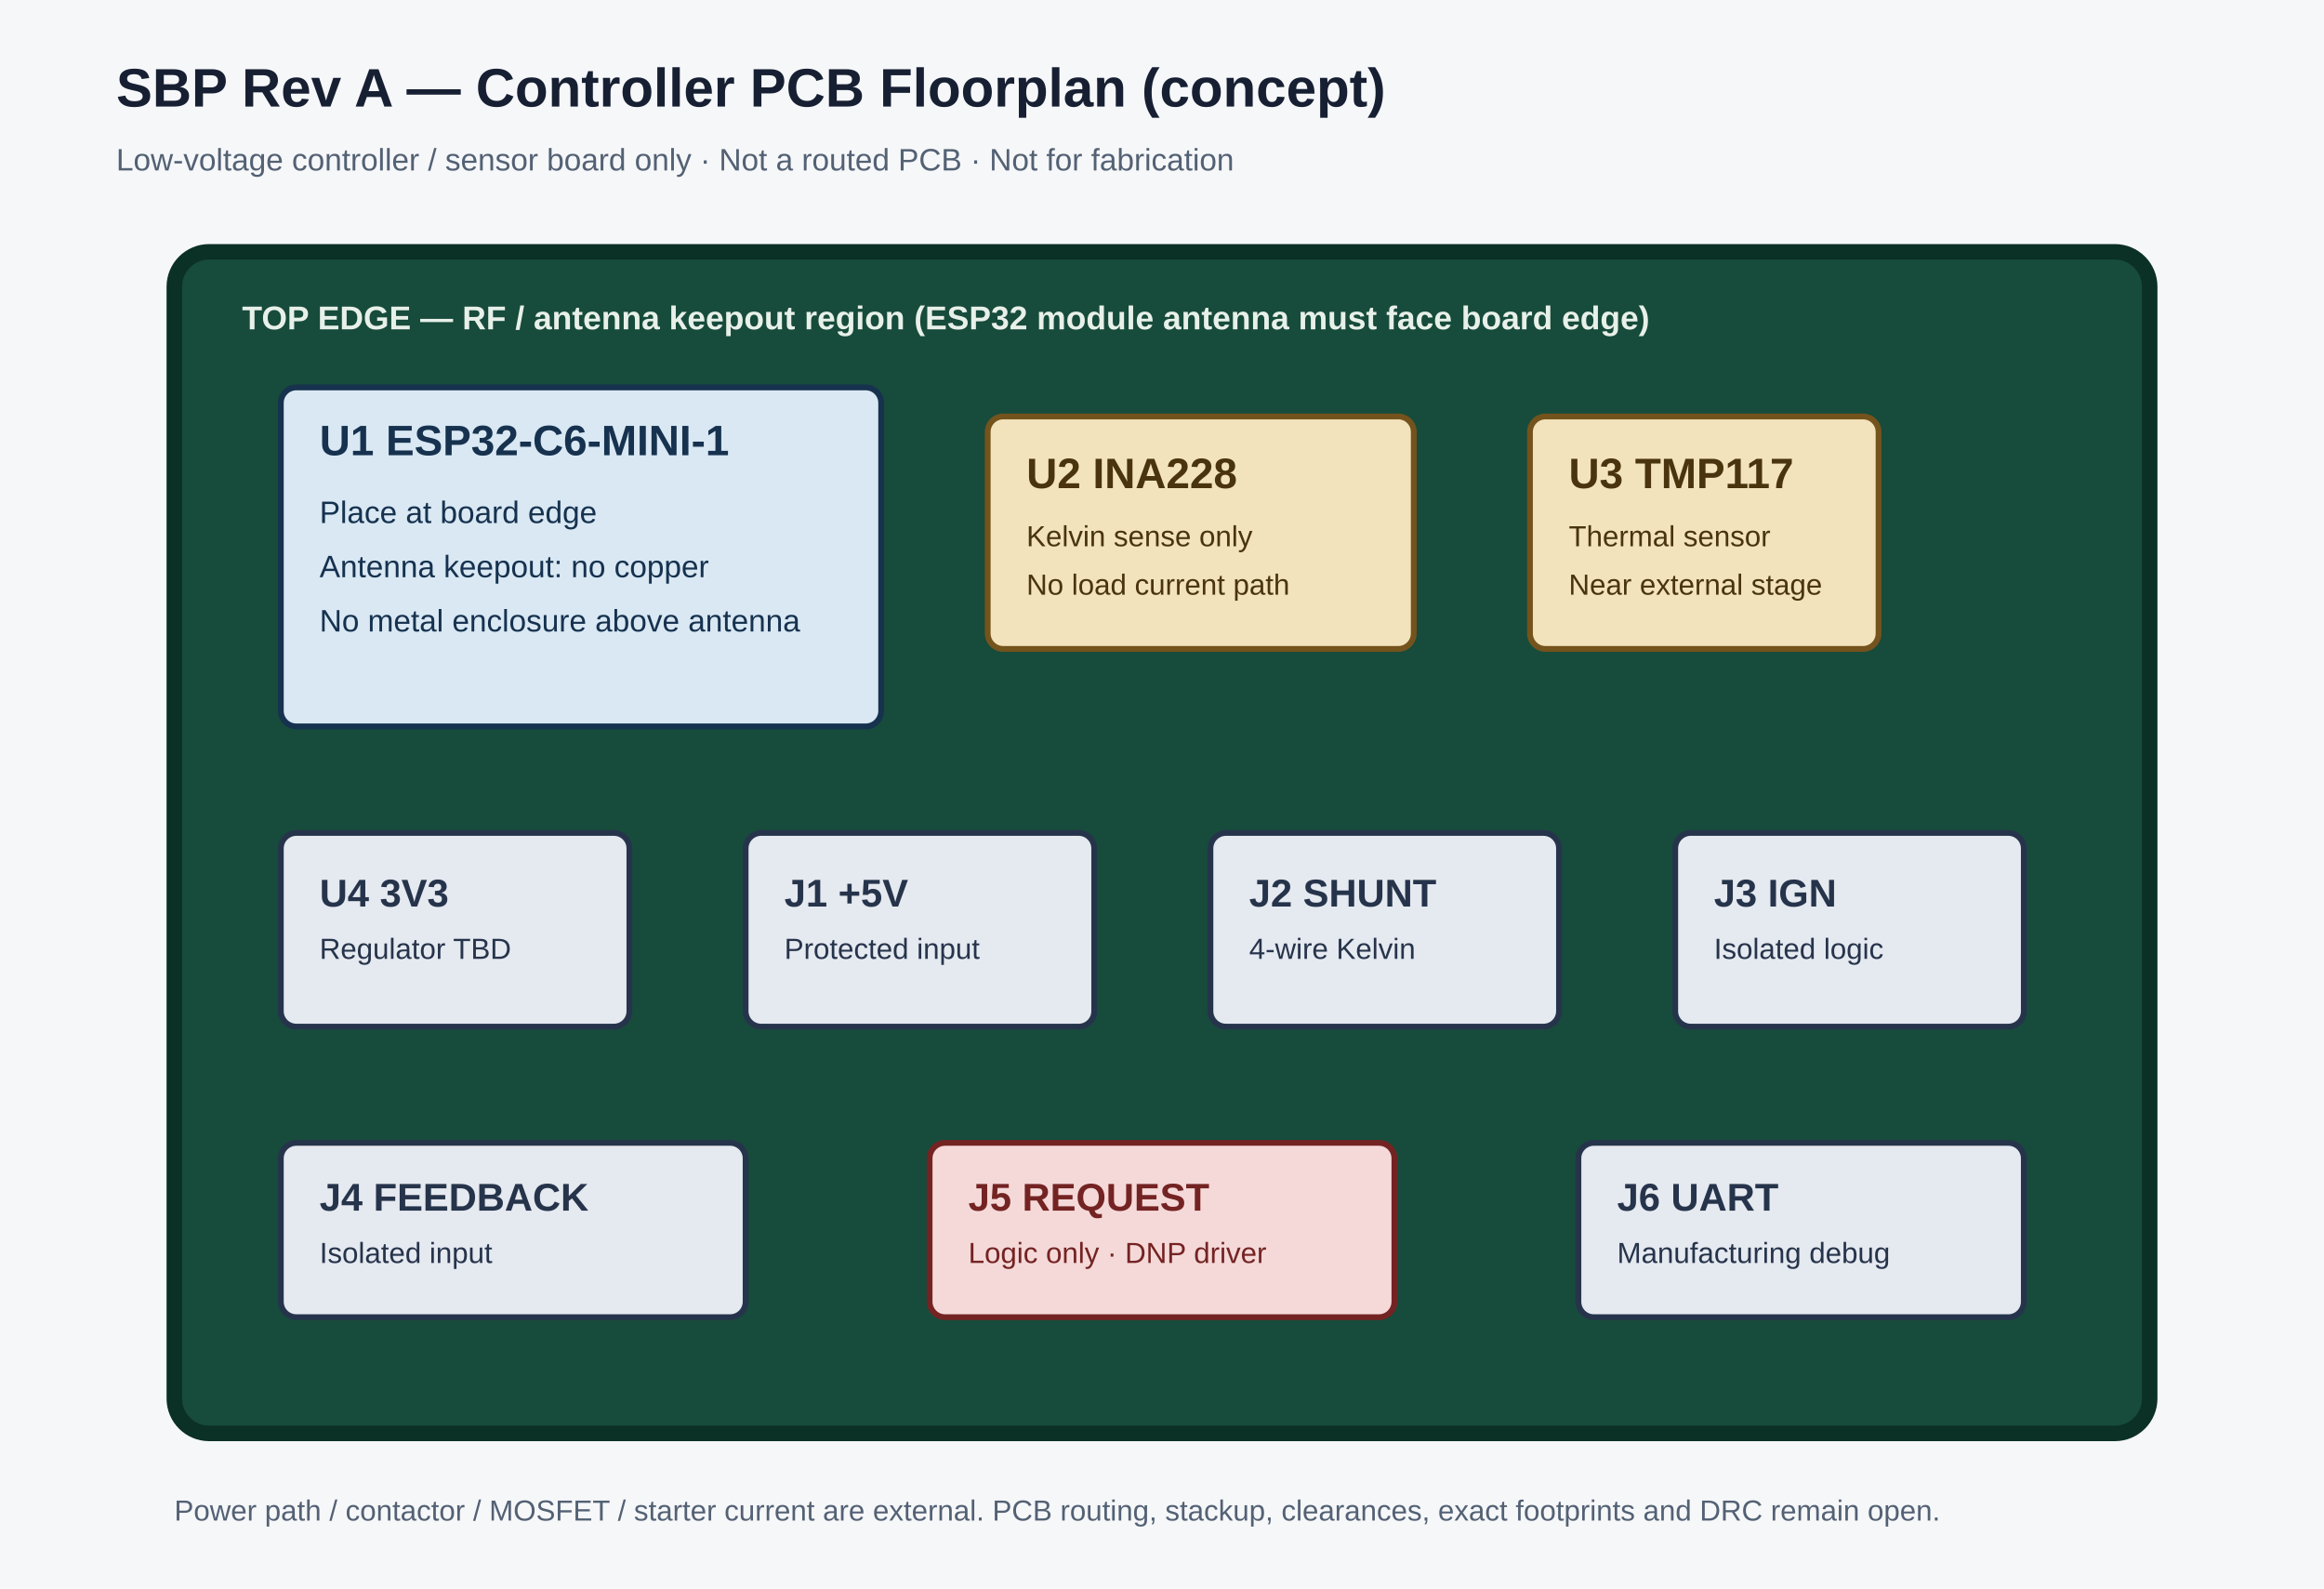
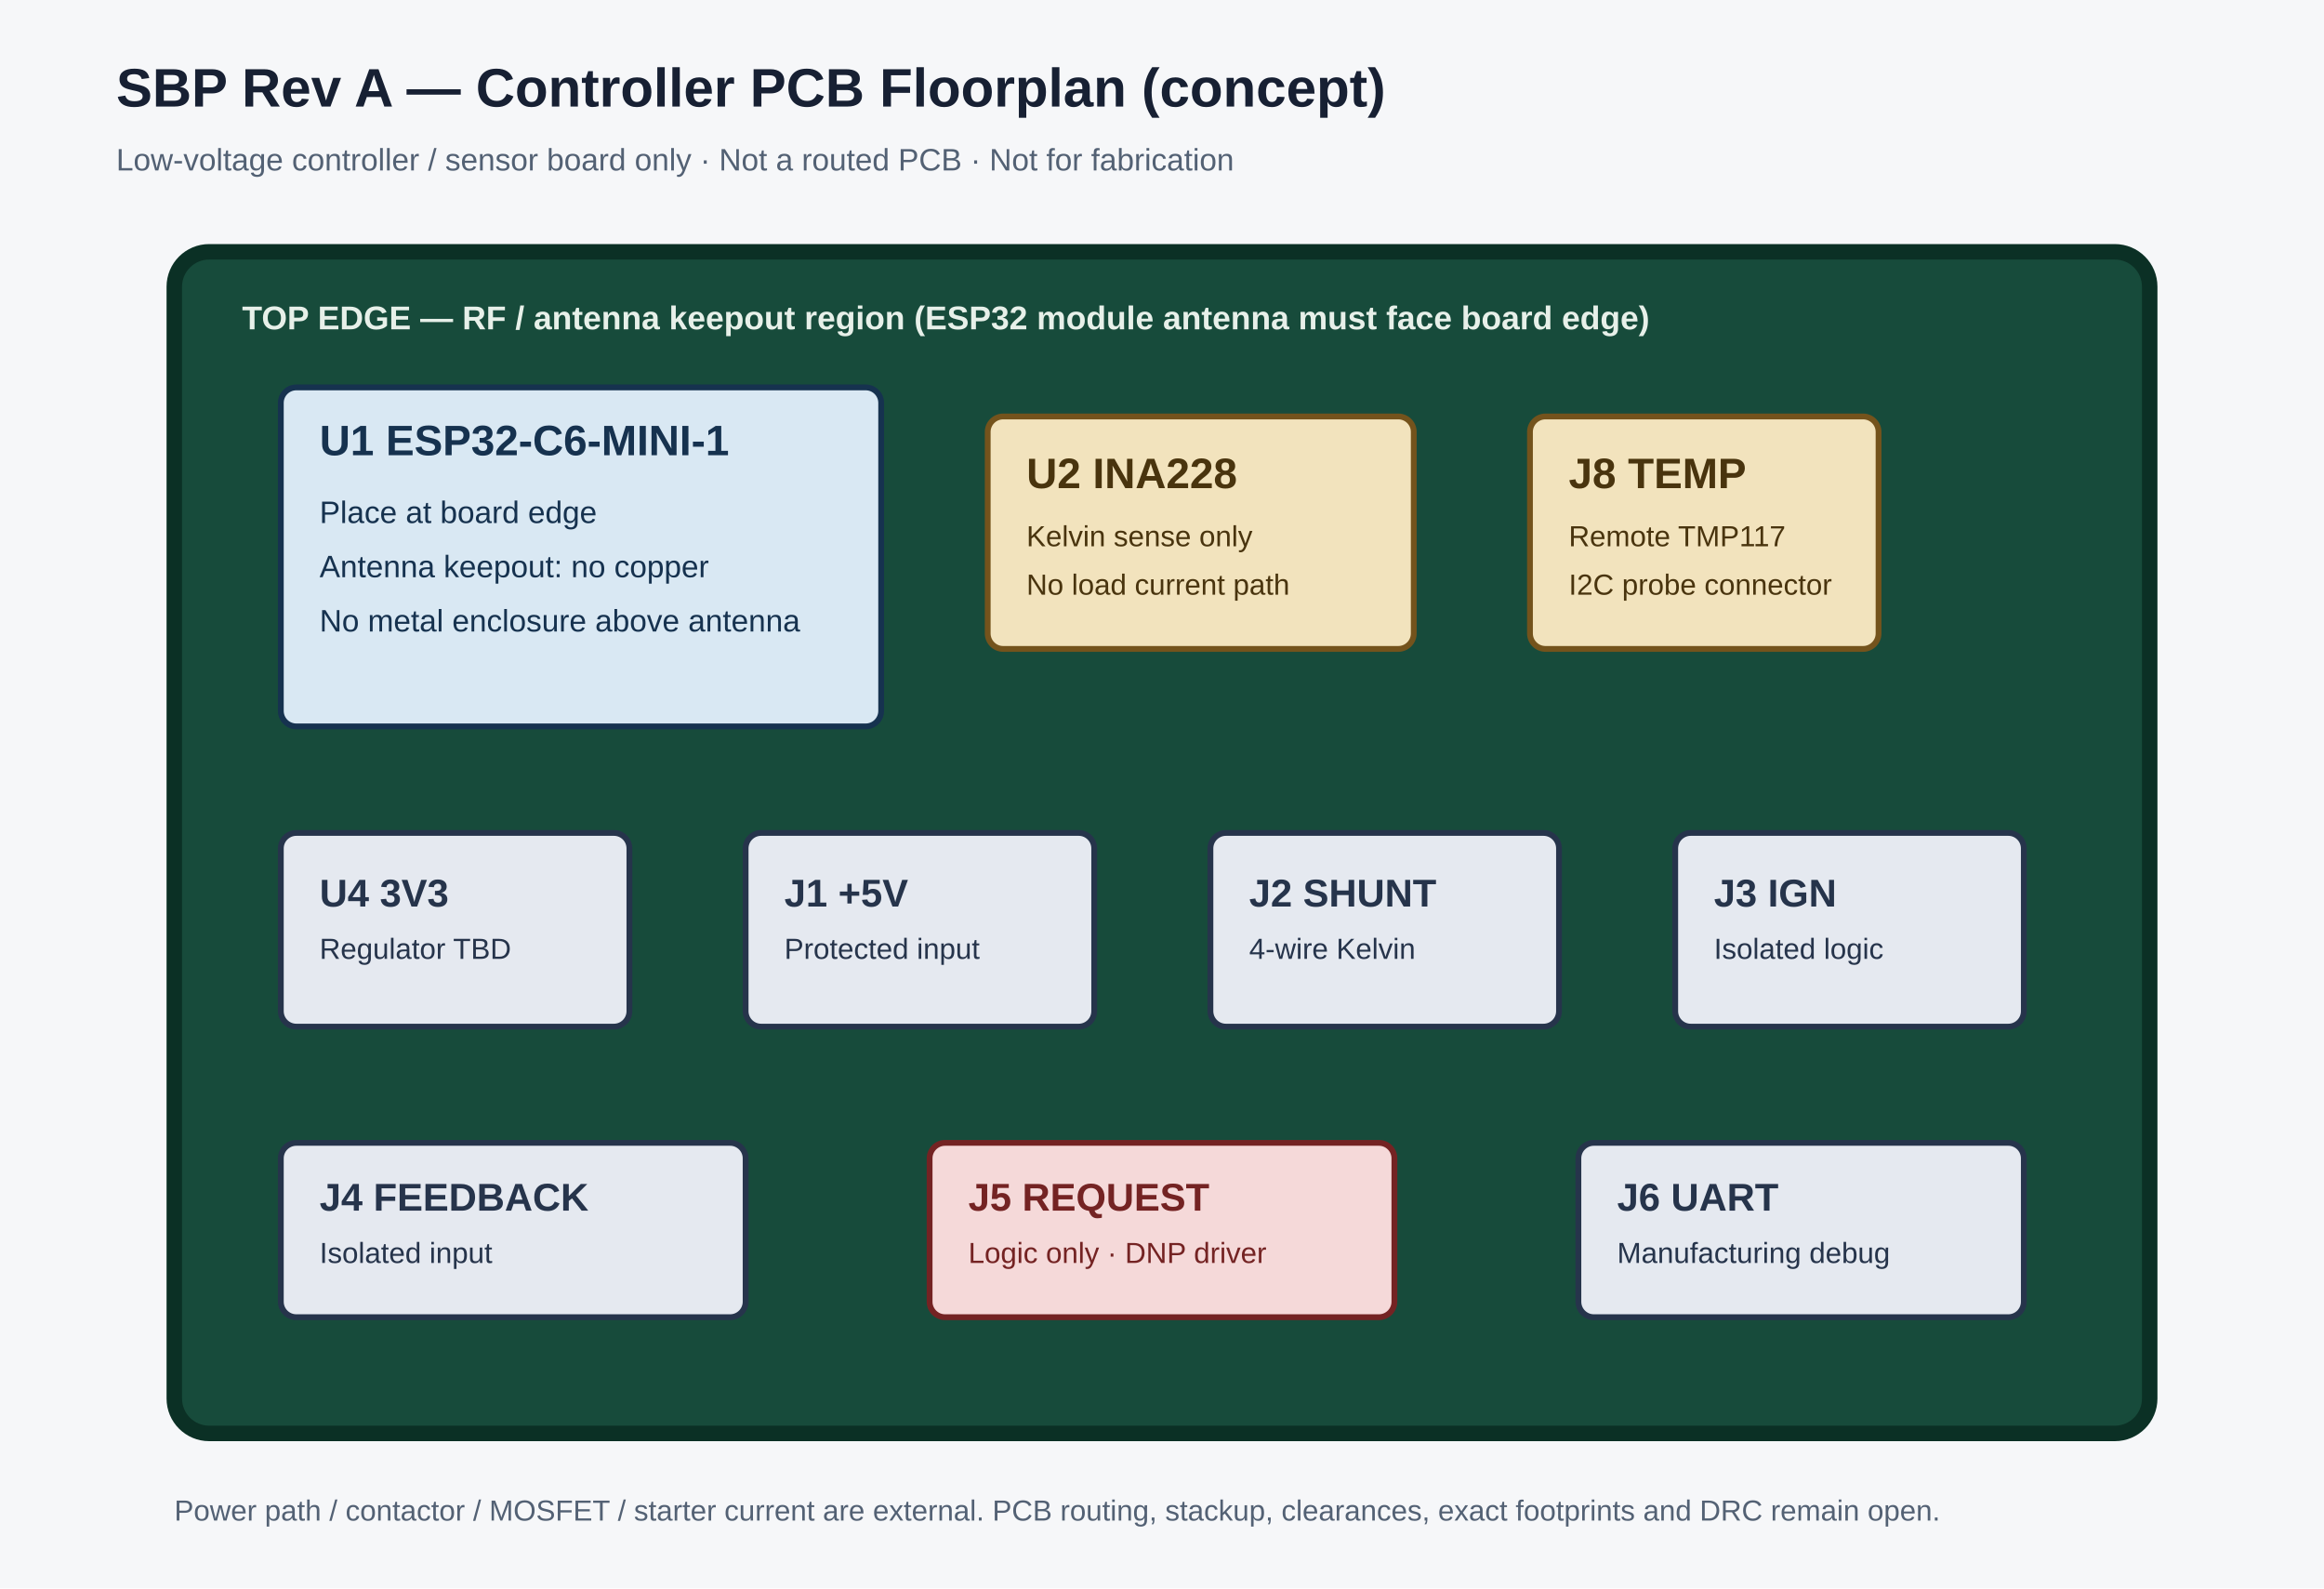
<svg xmlns="http://www.w3.org/2000/svg" width="1200" height="820" viewBox="0 0 1200 820">
  <rect width="1200" height="820" fill="#f6f7f9" />
  <text x="60" y="55" font-family="Arial" font-size="28" font-weight="bold" fill="#172033">SBP Rev A — Controller PCB Floorplan (concept)</text>
  <text x="60" y="88" font-family="Arial" font-size="16" fill="#536174">Low-voltage controller / sensor board only · Not a routed PCB · Not for fabrication</text>
  <rect x="90" y="130" width="1020" height="610" rx="18" fill="#174b3b" stroke="#0b3025" stroke-width="8" />
  <g fill="#e7f0e9" font-family="Arial">
    <text x="125" y="170" font-size="17" font-weight="bold">TOP EDGE — RF / antenna keepout region (ESP32 module antenna must face board edge)</text>
    <rect x="145" y="200" width="310" height="175" rx="8" fill="#d9e8f3" stroke="#16324f" stroke-width="3" />
    <text x="165" y="235" fill="#16324f" font-size="22" font-weight="bold">U1 ESP32-C6-MINI-1</text>
    <text x="165" y="270" fill="#16324f" font-size="16">Place at board edge</text>
    <text x="165" y="298" fill="#16324f" font-size="16">Antenna keepout: no copper</text>
    <text x="165" y="326" fill="#16324f" font-size="16">No metal enclosure above antenna</text>
    <rect x="510" y="215" width="220" height="120" rx="8" fill="#f2e3bd" stroke="#74531c" stroke-width="3" />
    <text x="530" y="252" fill="#49340e" font-size="22" font-weight="bold">U2 INA228</text>
    <text x="530" y="282" fill="#49340e" font-size="15">Kelvin sense only</text>
    <text x="530" y="307" fill="#49340e" font-size="15">No load current path</text>
    <rect x="790" y="215" width="180" height="120" rx="8" fill="#f2e3bd" stroke="#74531c" stroke-width="3" />
-     <text x="810" y="252" fill="#49340e" font-size="22" font-weight="bold">U3 TMP117</text>
-     <text x="810" y="282" fill="#49340e" font-size="15">Thermal sensor</text>
-     <text x="810" y="307" fill="#49340e" font-size="15">Near external stage</text>
+     <text x="810" y="252" fill="#49340e" font-size="22" font-weight="bold">J8 TEMP</text>
+     <text x="810" y="282" fill="#49340e" font-size="15">Remote TMP117</text>
+     <text x="810" y="307" fill="#49340e" font-size="15">I2C probe connector</text>
    <rect x="145" y="430" width="180" height="100" rx="8" fill="#e5e9f0" stroke="#26344b" stroke-width="3" />
    <text x="165" y="468" fill="#26344b" font-size="20" font-weight="bold">U4 3V3</text>
    <text x="165" y="495" fill="#26344b" font-size="15">Regulator TBD</text>
    <rect x="385" y="430" width="180" height="100" rx="8" fill="#e5e9f0" stroke="#26344b" stroke-width="3" />
    <text x="405" y="468" fill="#26344b" font-size="20" font-weight="bold">J1 +5V</text>
    <text x="405" y="495" fill="#26344b" font-size="15">Protected input</text>
    <rect x="625" y="430" width="180" height="100" rx="8" fill="#e5e9f0" stroke="#26344b" stroke-width="3" />
    <text x="645" y="468" fill="#26344b" font-size="20" font-weight="bold">J2 SHUNT</text>
    <text x="645" y="495" fill="#26344b" font-size="15">4-wire Kelvin</text>
    <rect x="865" y="430" width="180" height="100" rx="8" fill="#e5e9f0" stroke="#26344b" stroke-width="3" />
    <text x="885" y="468" fill="#26344b" font-size="20" font-weight="bold">J3 IGN</text>
    <text x="885" y="495" fill="#26344b" font-size="15">Isolated logic</text>
    <rect x="145" y="590" width="240" height="90" rx="8" fill="#e5e9f0" stroke="#26344b" stroke-width="3" />
    <text x="165" y="625" fill="#26344b" font-size="20" font-weight="bold">J4 FEEDBACK</text>
    <text x="165" y="652" fill="#26344b" font-size="15">Isolated input</text>
    <rect x="480" y="590" width="240" height="90" rx="8" fill="#f5d9d9" stroke="#742323" stroke-width="3" />
    <text x="500" y="625" fill="#742323" font-size="20" font-weight="bold">J5 REQUEST</text>
    <text x="500" y="652" fill="#742323" font-size="15">Logic only · DNP driver</text>
    <rect x="815" y="590" width="230" height="90" rx="8" fill="#e5e9f0" stroke="#26344b" stroke-width="3" />
    <text x="835" y="625" fill="#26344b" font-size="20" font-weight="bold">J6 UART</text>
    <text x="835" y="652" fill="#26344b" font-size="15">Manufacturing debug</text>
  </g>
  <text x="90" y="785" font-family="Arial" font-size="15" fill="#536174">Power path / contactor / MOSFET / starter current are external. PCB routing, stackup, clearances, exact footprints and DRC remain open.</text>
</svg>
